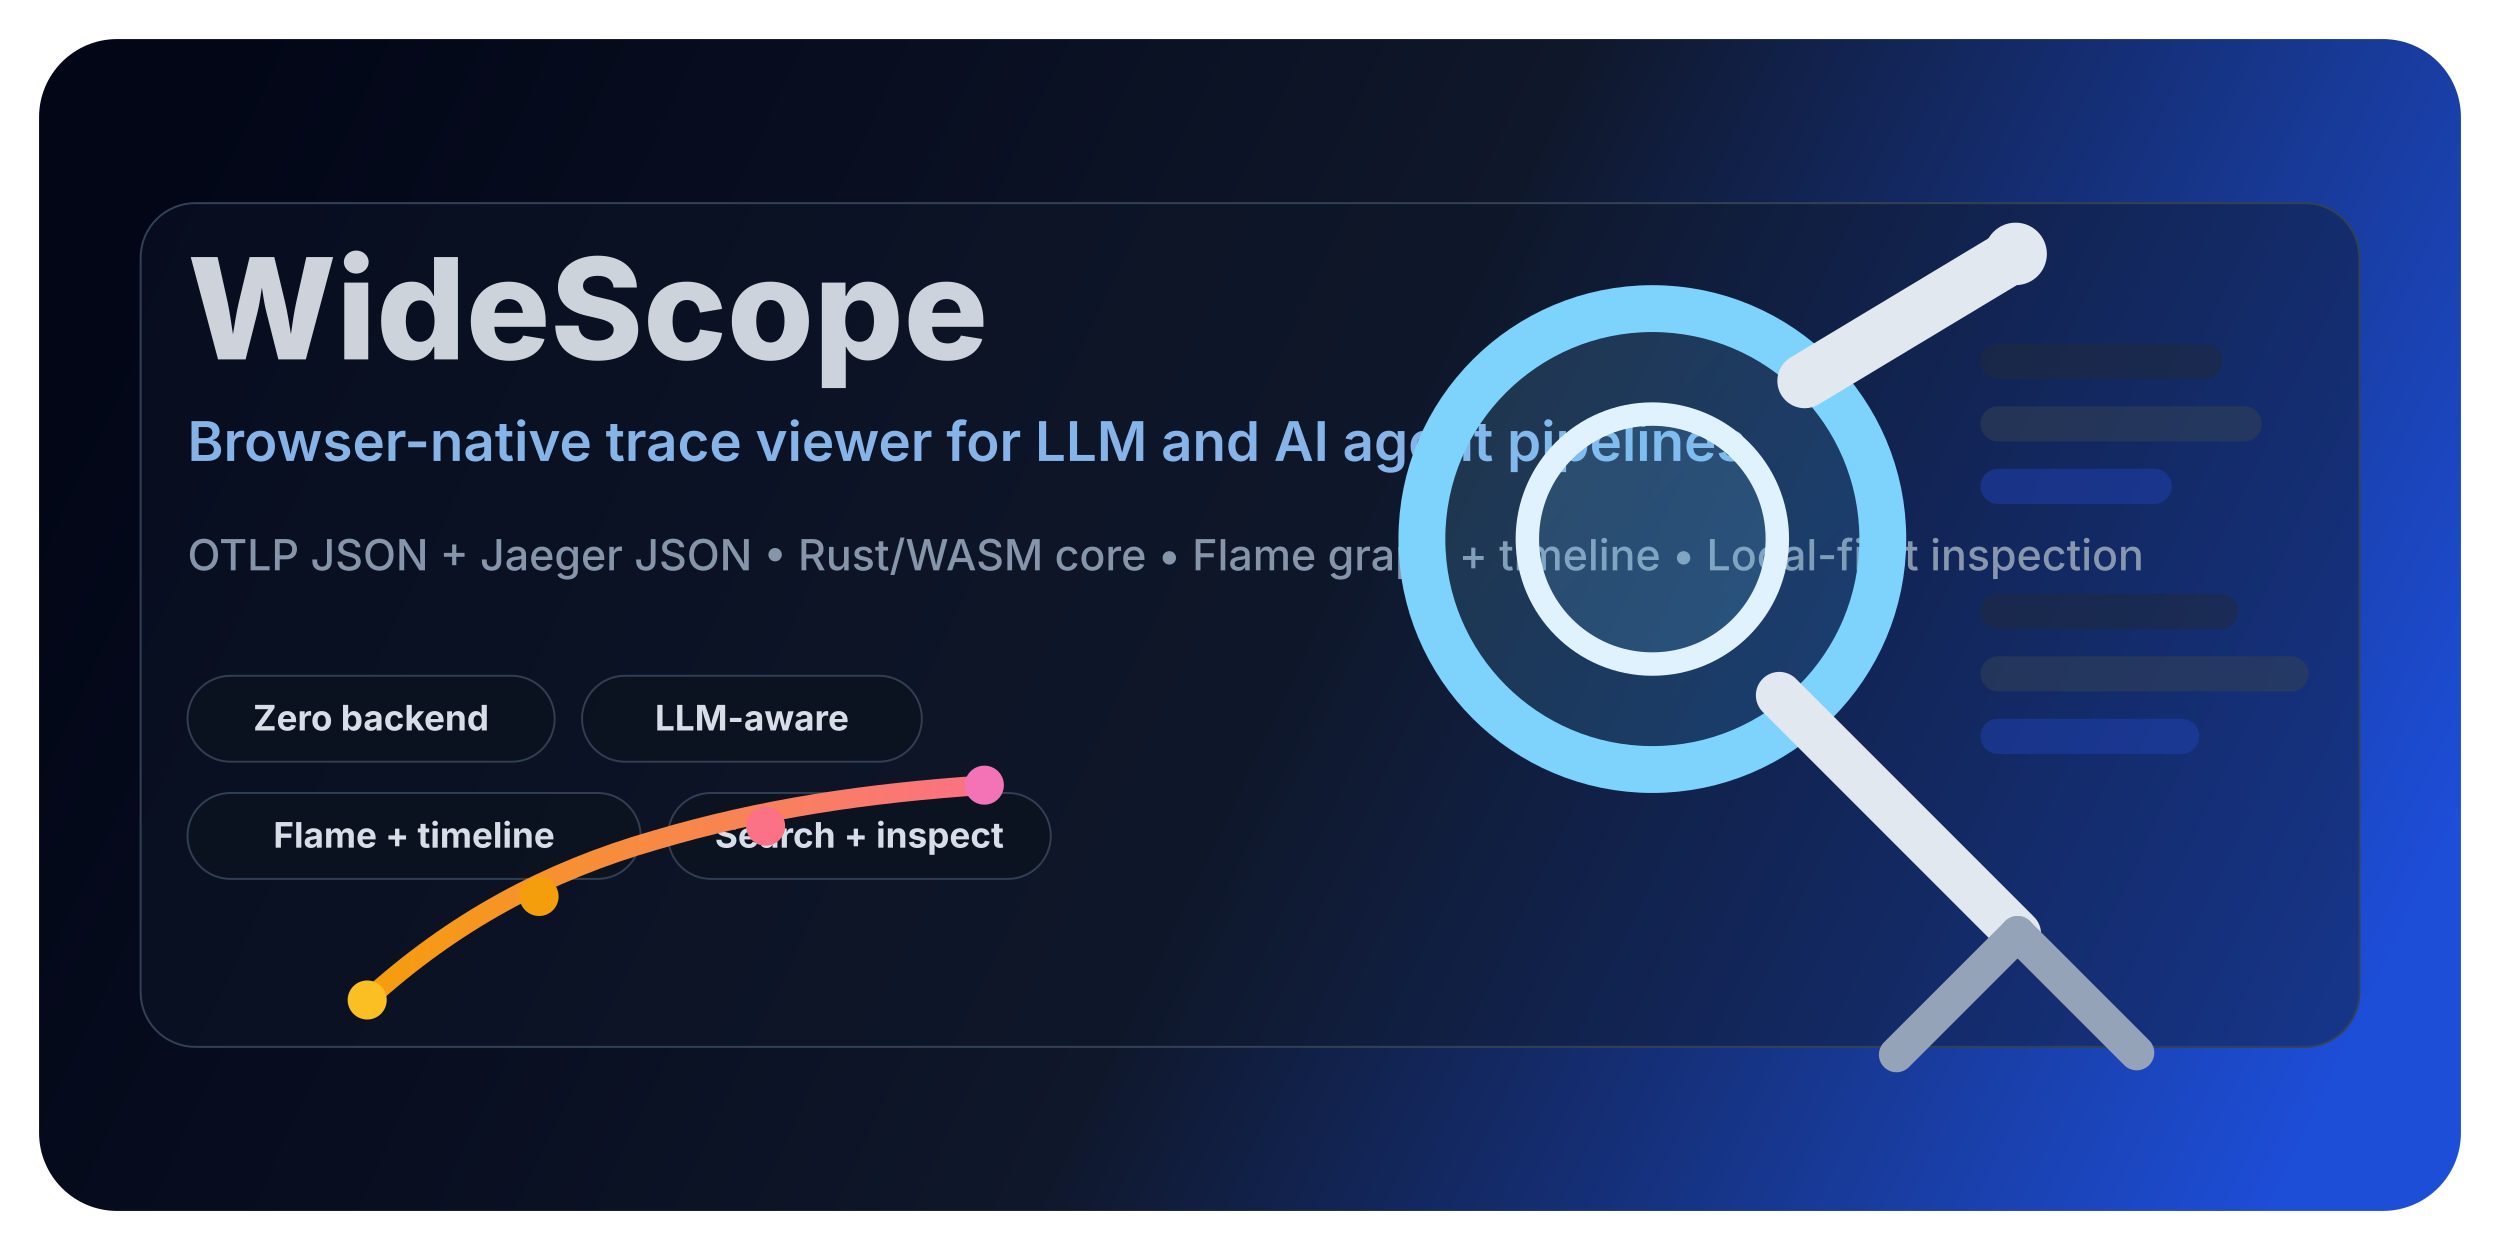
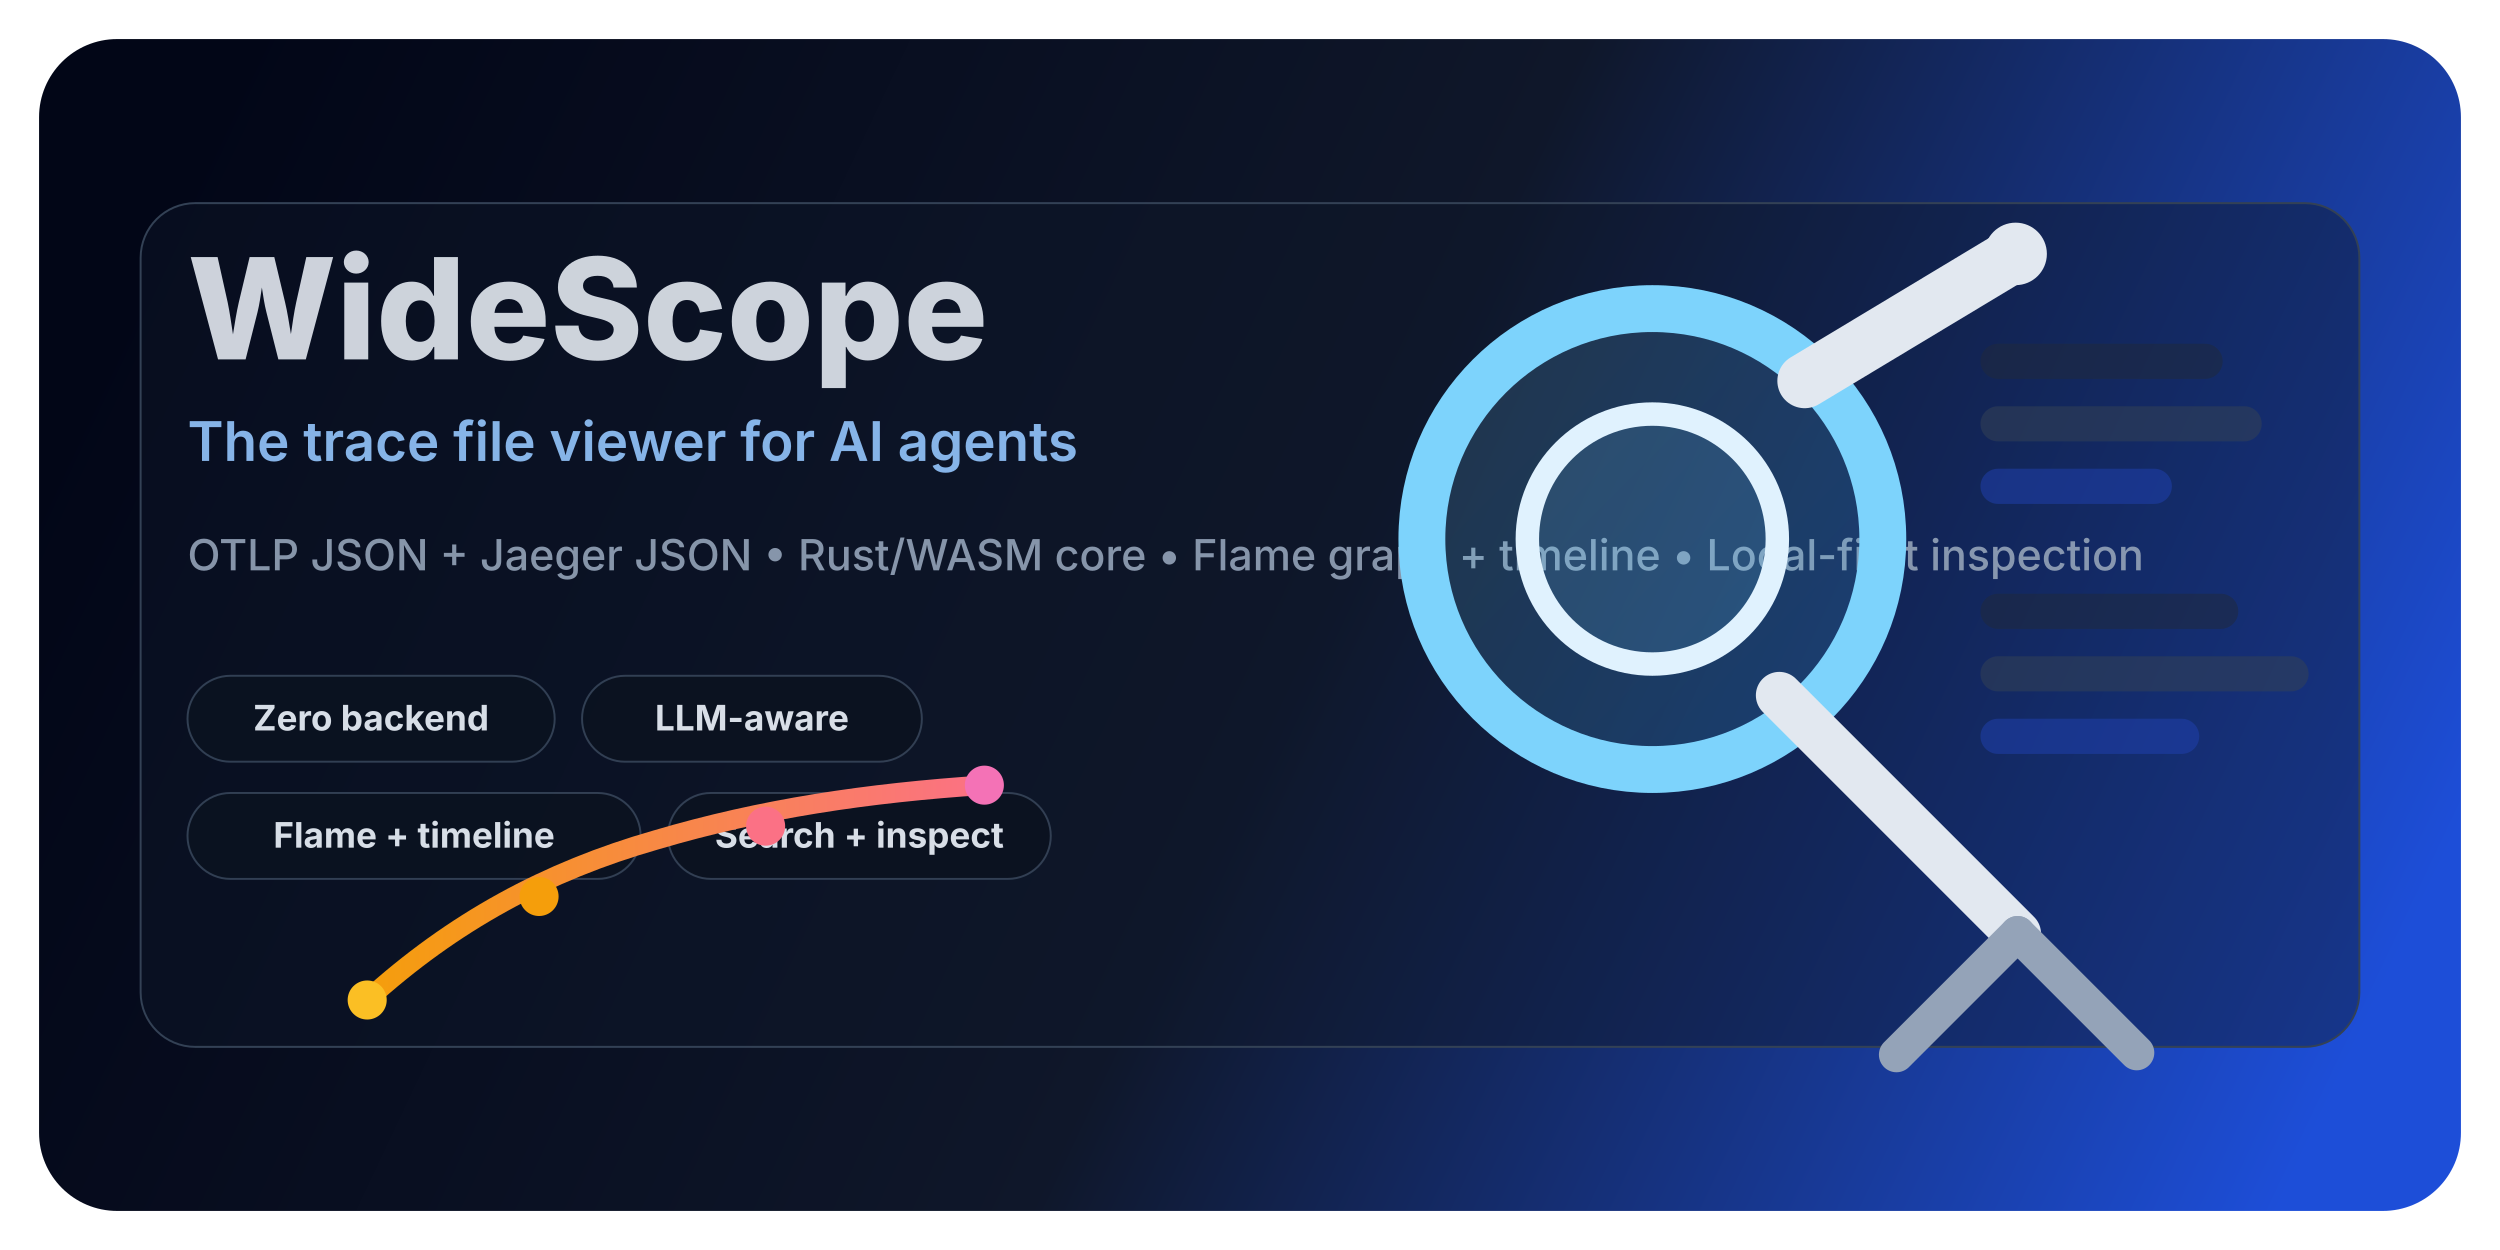
<svg xmlns="http://www.w3.org/2000/svg" width="1280" height="640" viewBox="0 0 1280 640" fill="none">
  <defs>
    <linearGradient id="bg" x1="96" y1="72" x2="1182" y2="586" gradientUnits="userSpaceOnUse">
      <stop stop-color="#020617" />
      <stop offset="0.52" stop-color="#0F172A" />
      <stop offset="1" stop-color="#1D4ED8" />
    </linearGradient>
    <linearGradient id="scope" x1="760" y1="152" x2="994" y2="386" gradientUnits="userSpaceOnUse">
      <stop stop-color="#7DD3FC" />
      <stop offset="1" stop-color="#38BDF8" />
    </linearGradient>
    <linearGradient id="trace" x1="188" y1="405" x2="504" y2="405" gradientUnits="userSpaceOnUse">
      <stop stop-color="#F59E0B" />
      <stop offset="1" stop-color="#FB7185" />
    </linearGradient>
  </defs>
  <rect x="20" y="20" width="1240" height="600" rx="40" fill="url(#bg)" />
  <rect x="72" y="104" width="1136" height="432" rx="28" fill="#0F172A" fill-opacity="0.44" stroke="#334155" />
  <g opacity="0.9">
    <text x="96" y="184" fill="#E2E8F0" font-family="Inter,Segoe UI,Arial,sans-serif" font-size="72" font-weight="800">WideScope</text>
-     <text x="96" y="236" fill="#93C5FD" font-family="Inter,Segoe UI,Arial,sans-serif" font-size="28" font-weight="600">Browser-native trace viewer for LLM and AI agent pipelines</text>
+     <text x="96" y="236" fill="#93C5FD" font-family="Inter,Segoe UI,Arial,sans-serif" font-size="28" font-weight="600">The trace file viewer for AI agents</text>
    <text x="96" y="292" fill="#94A3B8" font-family="Inter,Segoe UI,Arial,sans-serif" font-size="22" font-weight="500">OTLP JSON + Jaeger JSON • Rust/WASM core • Flame graph + timeline • Local-first inspection</text>
  </g>
  <g opacity="0.95">
    <rect x="96" y="346" width="188" height="44" rx="22" fill="#0B1220" stroke="#334155" />
    <text x="190" y="374" text-anchor="middle" fill="#E2E8F0" font-family="Inter,Segoe UI,Arial,sans-serif" font-size="18" font-weight="700">Zero backend</text>
    <rect x="298" y="346" width="174" height="44" rx="22" fill="#0B1220" stroke="#334155" />
    <text x="385" y="374" text-anchor="middle" fill="#E2E8F0" font-family="Inter,Segoe UI,Arial,sans-serif" font-size="18" font-weight="700">LLM-aware</text>
    <rect x="96" y="406" width="232" height="44" rx="22" fill="#0B1220" stroke="#334155" />
    <text x="212" y="434" text-anchor="middle" fill="#E2E8F0" font-family="Inter,Segoe UI,Arial,sans-serif" font-size="18" font-weight="700">Flame + timeline</text>
    <rect x="342" y="406" width="196" height="44" rx="22" fill="#0B1220" stroke="#334155" />
    <text x="440" y="434" text-anchor="middle" fill="#E2E8F0" font-family="Inter,Segoe UI,Arial,sans-serif" font-size="18" font-weight="700">Search + inspect</text>
  </g>
  <g>
    <path d="M188 512C232 472 280 446 336 430C390 414 444 406 504 402" stroke="url(#trace)" stroke-width="10" stroke-linecap="round" />
    <circle cx="188" cy="512" r="10" fill="#FBBF24" />
    <circle cx="276" cy="459" r="10" fill="#F59E0B" />
    <circle cx="392" cy="423" r="10" fill="#FB7185" />
    <circle cx="504" cy="402" r="10" fill="#F472B6" />
  </g>
  <g>
    <circle cx="846" cy="276" r="118" fill="url(#scope)" fill-opacity="0.16" stroke="#7DD3FC" stroke-width="24" />
    <circle cx="846" cy="276" r="64" fill="#7DD3FC" fill-opacity="0.14" stroke="#E0F2FE" stroke-width="12" />
    <path d="M924 195L1032 130" stroke="#E2E8F0" stroke-width="28" stroke-linecap="round" />
    <path d="M911 356L1033 478" stroke="#E2E8F0" stroke-width="24" stroke-linecap="round" />
    <path d="M1033 478L971 540" stroke="#94A3B8" stroke-width="18" stroke-linecap="round" />
    <path d="M1033 478L1094 539" stroke="#94A3B8" stroke-width="18" stroke-linecap="round" />
    <circle cx="1032" cy="130" r="16" fill="#E2E8F0" />
  </g>
  <g opacity="0.52">
    <rect x="1014" y="176" width="124" height="18" rx="9" fill="#1E293B" />
    <rect x="1014" y="208" width="144" height="18" rx="9" fill="#334155" />
    <rect x="1014" y="240" width="98" height="18" rx="9" fill="#1E40AF" />
    <rect x="1014" y="304" width="132" height="18" rx="9" fill="#1E293B" />
    <rect x="1014" y="336" width="168" height="18" rx="9" fill="#334155" />
    <rect x="1014" y="368" width="112" height="18" rx="9" fill="#1E40AF" />
  </g>
</svg>
